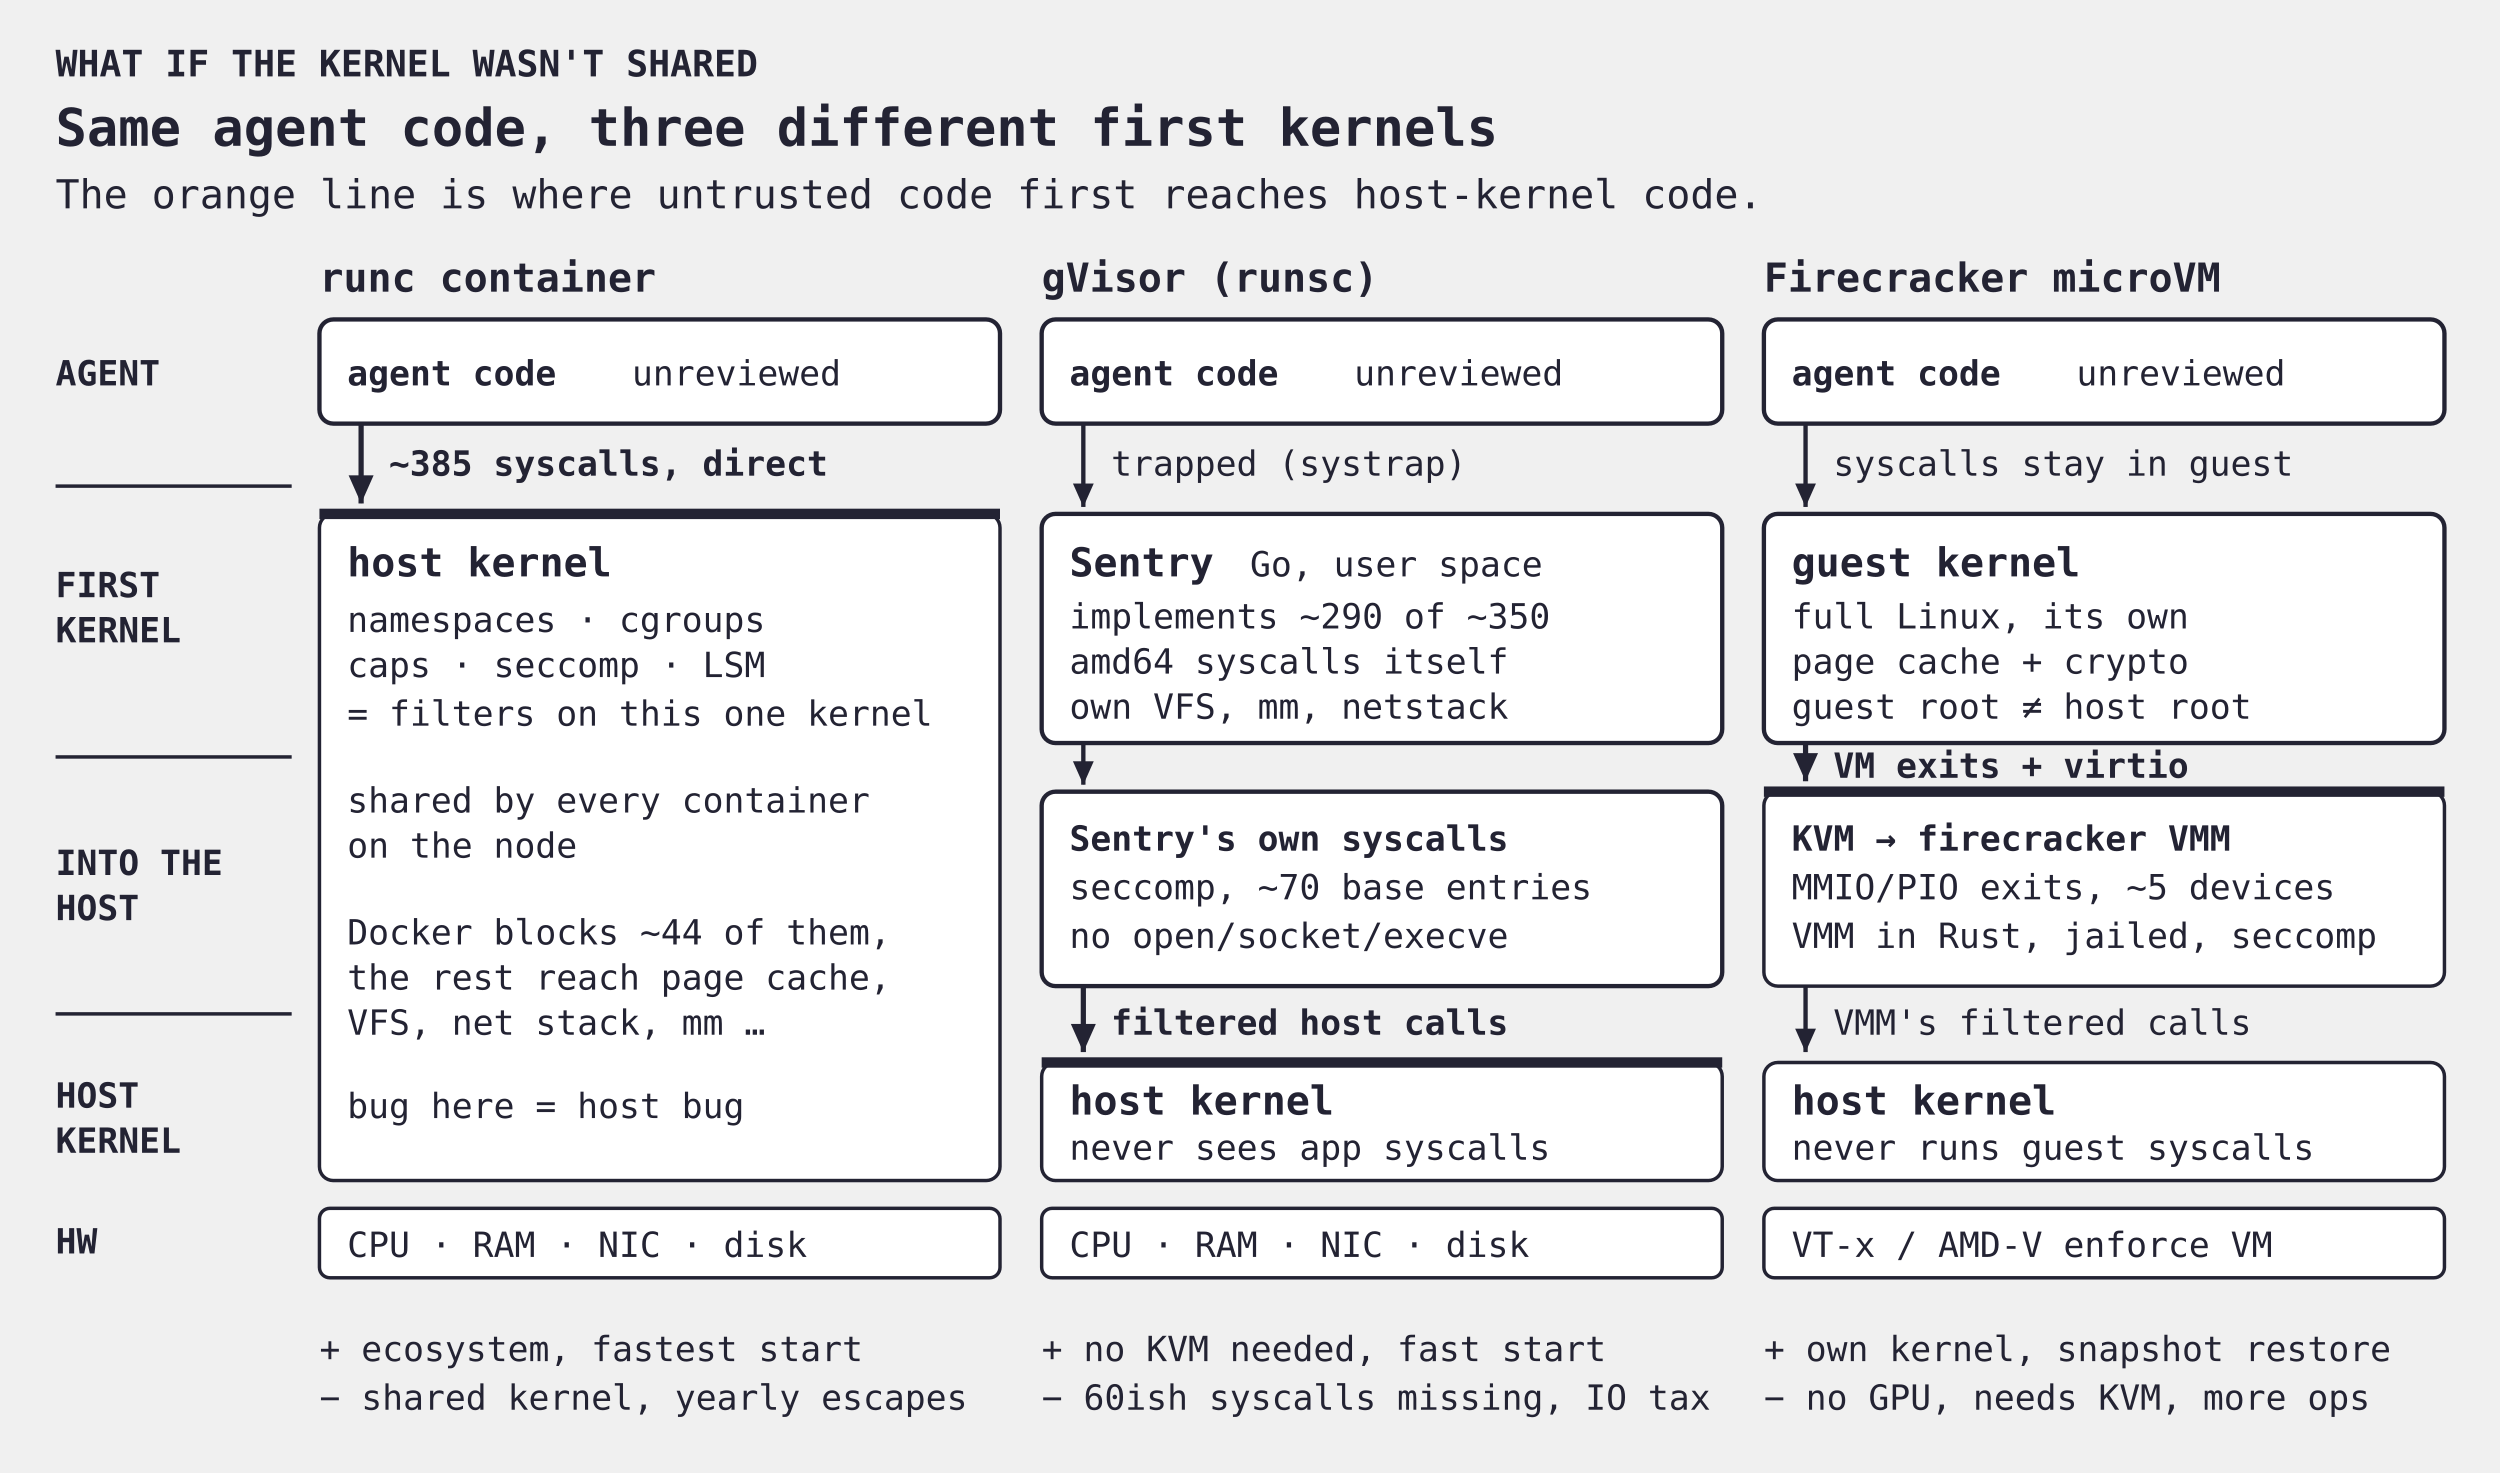
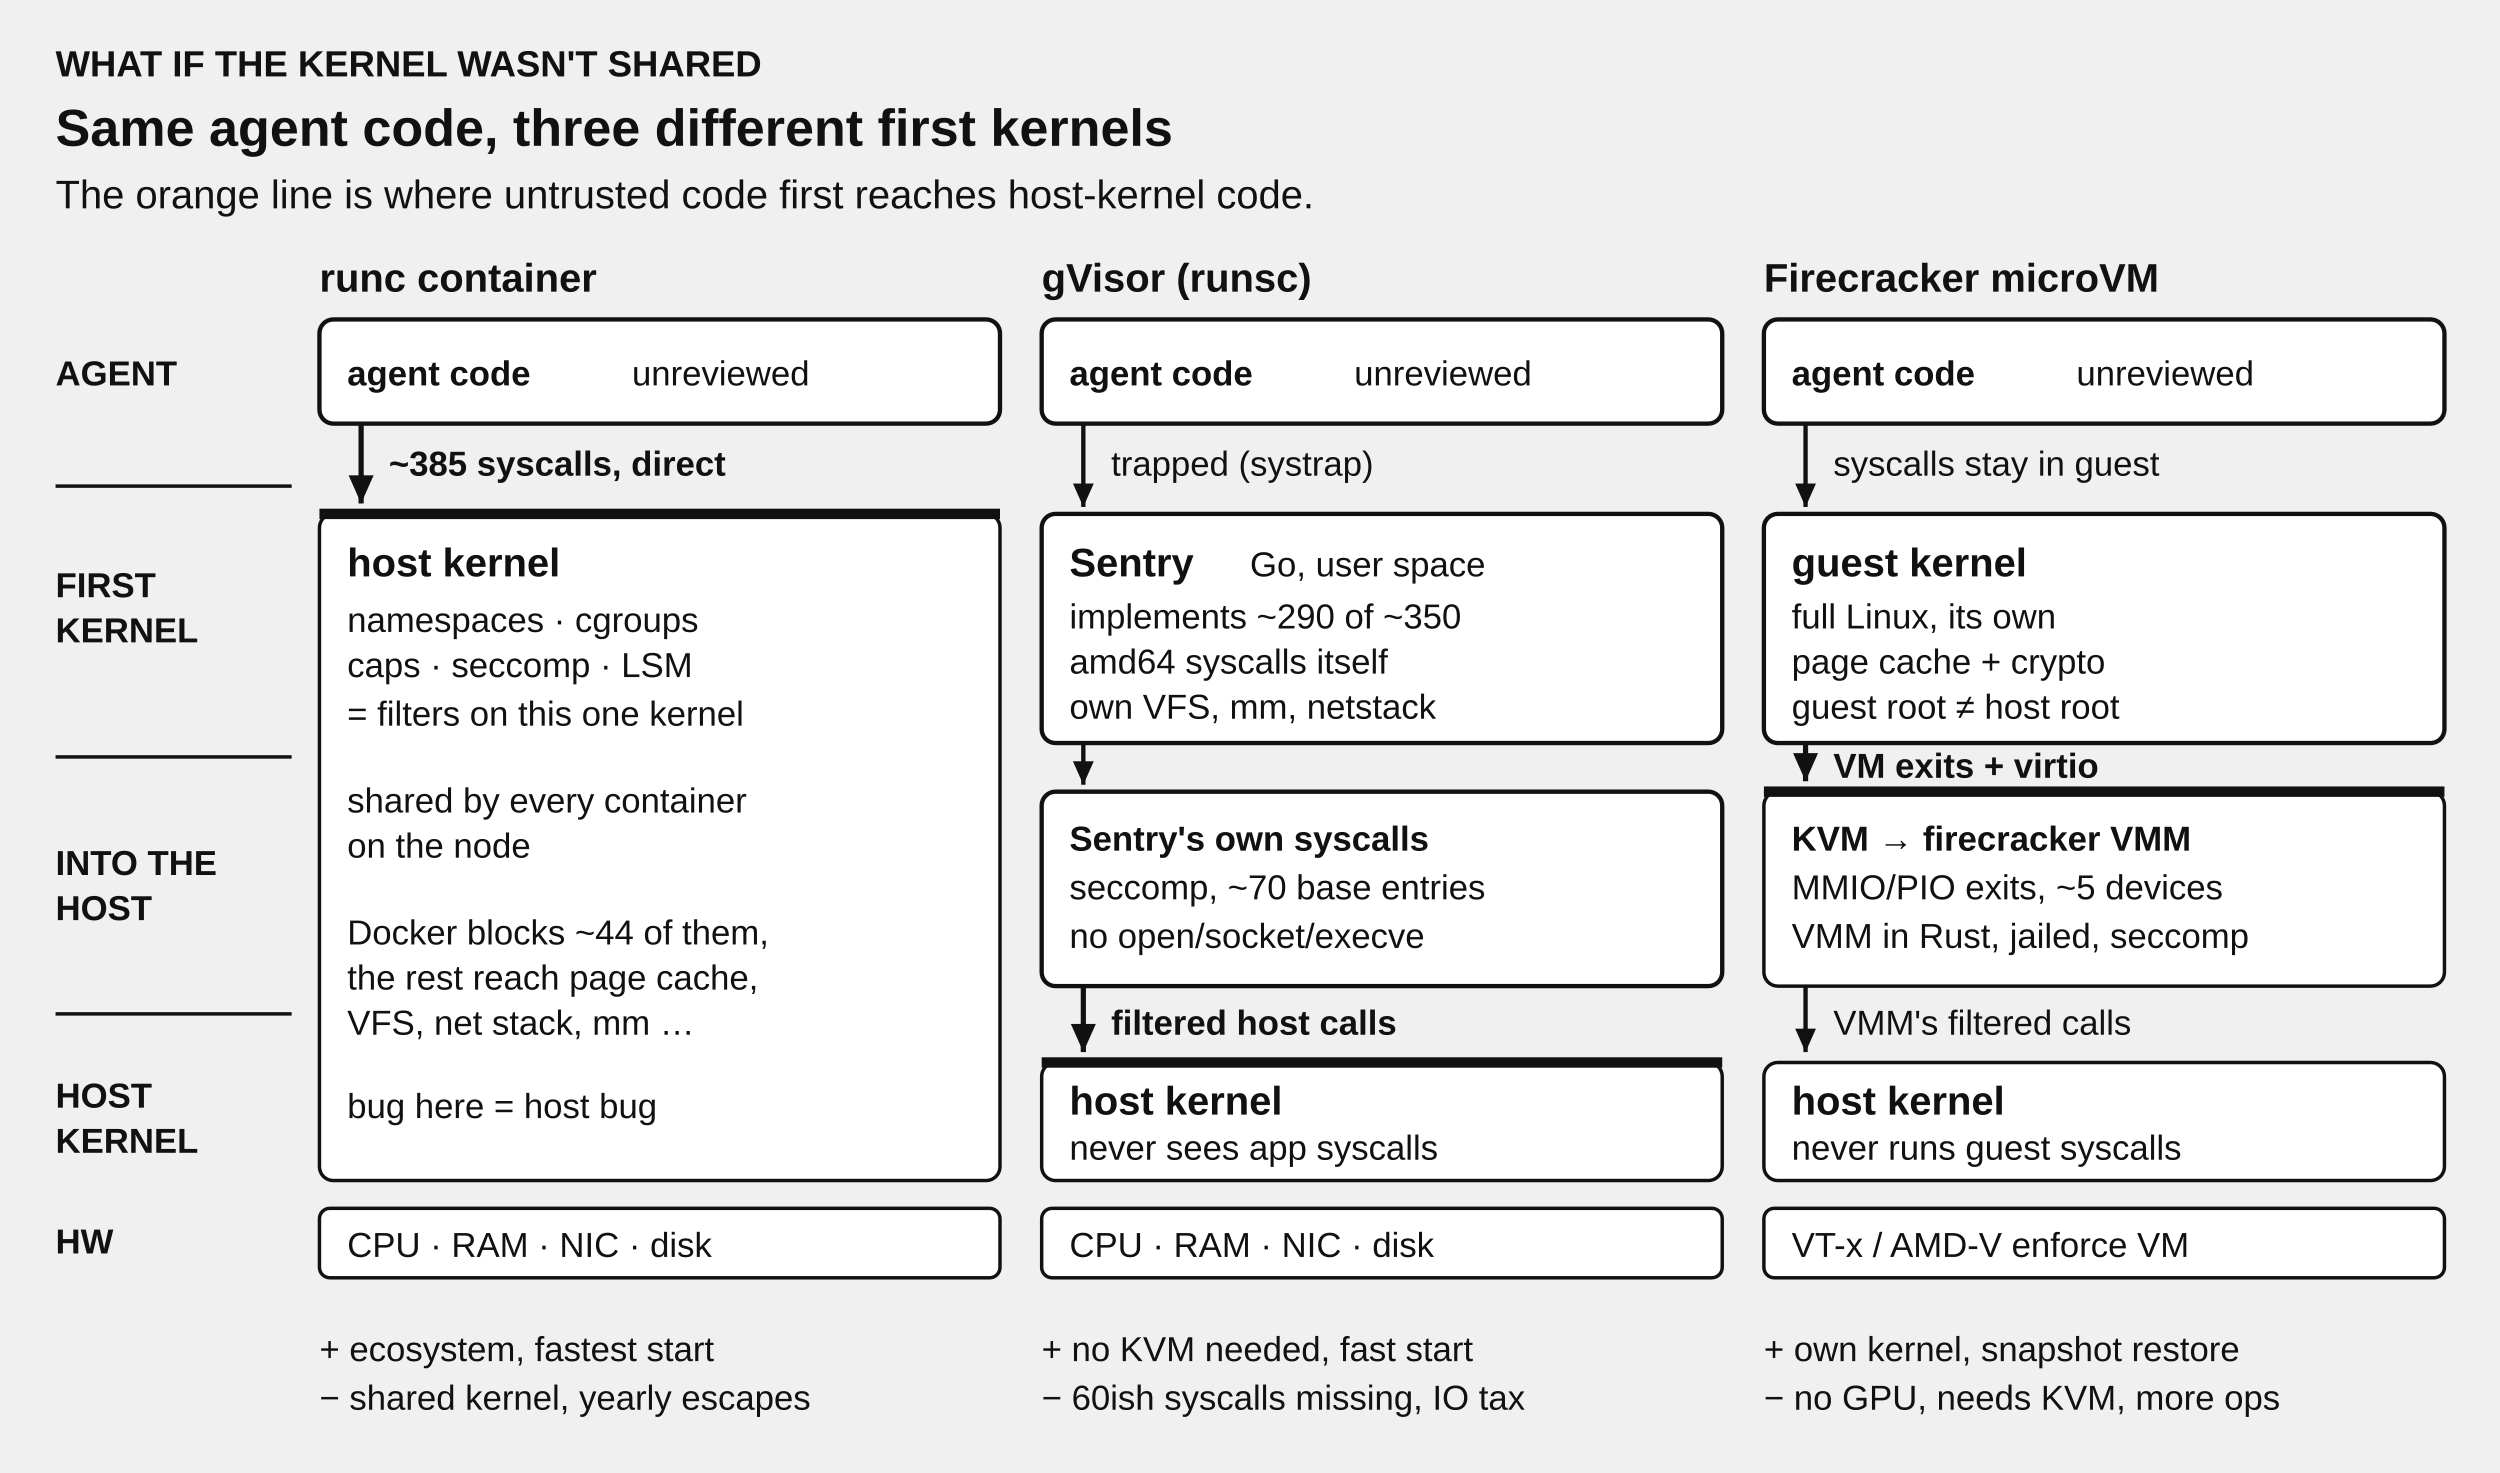
- <svg xmlns="http://www.w3.org/2000/svg" viewBox="0 0 720 424" role="img" aria-labelledby="title desc" font-family="'Roboto Mono', ui-monospace, SFMono-Regular, Menlo, Consolas, 'DejaVu Sans Mono', monospace">
+ <svg xmlns="http://www.w3.org/2000/svg" viewBox="0 0 720 424" role="img" aria-labelledby="title desc" font-family="'Public Sans', 'Helvetica Neue', Arial, sans-serif">
  <defs>
    <marker id="a" viewBox="0 0 10 10" refX="9" refY="5" markerWidth="6" markerHeight="6" orient="auto-start-reverse">
-       <path d="M0,1 L9,5 L0,9 z" fill="#232333" />
+       <path d="M0,1 L9,5 L0,9 z" fill="#111111" />
    </marker>
    <marker id="ao" viewBox="0 0 10 10" refX="9" refY="5" markerWidth="6" markerHeight="6" orient="auto-start-reverse">
-       <path d="M0,1 L9,5 L0,9 z" fill="#232333" />
+       <path d="M0,1 L9,5 L0,9 z" fill="#111111" />
    </marker>
  </defs>
  <style>
-     text { fill: #232333; font-size: 10.5px; }
-     .k { font-size: 10.5px; font-weight: 600; fill: #232333; }
+     text { fill: #111111; font-size: 10.5px; }
+     .k { font-size: 10.5px; font-weight: 600; fill: #111111; }
    .t { font-size: 15px; font-weight: 700; }
-     .c { font-size: 11.5px; fill: #232333; }
-     .lane, .lane text { font-size: 10px; font-weight: 600; fill: #232333; }
-     .m { fill: #232333; font-size: 10px; }
+     .c { font-size: 11.5px; fill: #111111; }
+     .lane, .lane text { font-size: 10px; font-weight: 600; fill: #111111; }
+     .m { fill: #111111; font-size: 10px; }
    .s { font-size: 10px; }
    .h { font-size: 11.5px; font-weight: 700; }
-     .red { fill: #232333; font-size: 10px; }
-     .acc { fill: #232333; font-size: 10px; font-weight: 600; }
-     .app { fill: #ffffff; stroke: #232333; stroke-width: 1.25; }
-     .host { fill: #ffffff; stroke: #232333; stroke-width: 1; }
-     .sentry { fill: #ffffff; stroke: #232333; stroke-width: 1.25; }
-     .guest { fill: #ffffff; stroke: #232333; stroke-width: 1.25; }
-     .proc { fill: #ffffff; stroke: #232333; stroke-width: 1.25; }
-     .hw { fill: #ffffff; stroke: #232333; stroke-width: 1; }
-     .ln { stroke: #232333; stroke-width: 1.25; fill: none; }
-     .edge { stroke: #232333; stroke-width: 3; }
+     .red { fill: #111111; font-size: 10px; }
+     .acc { fill: #111111; font-size: 10px; font-weight: 600; }
+     .app { fill: #ffffff; stroke: #111111; stroke-width: 1.25; }
+     .host { fill: #ffffff; stroke: #111111; stroke-width: 1; }
+     .sentry { fill: #ffffff; stroke: #111111; stroke-width: 1.25; }
+     .guest { fill: #ffffff; stroke: #111111; stroke-width: 1.25; }
+     .proc { fill: #ffffff; stroke: #111111; stroke-width: 1.25; }
+     .hw { fill: #ffffff; stroke: #111111; stroke-width: 1; }
+     .ln { stroke: #111111; stroke-width: 1.25; fill: none; }
+     .edge { stroke: #111111; stroke-width: 3; }
  </style>
  <text class="k" x="16" y="22">WHAT IF THE KERNEL WASN'T SHARED</text>
  <text class="t" x="16" y="42">Same agent code, three different first kernels</text>
  <text class="c" x="16" y="60">The orange line is where untrusted code first reaches host-kernel code.</text>
  <text class="h" x="92" y="84">runc container</text>
  <text class="h" x="300" y="84">gVisor (runsc)</text>
  <text class="h" x="508" y="84">Firecracker microVM</text>
  <g class="lane">
    <text x="16" y="111">AGENT</text>
    <text x="16" y="172">FIRST</text>
    <text x="16" y="185">KERNEL</text>
    <text x="16" y="252">INTO THE</text>
    <text x="16" y="265">HOST</text>
    <text x="16" y="319">HOST</text>
    <text x="16" y="332">KERNEL</text>
    <text x="16" y="361">HW</text>
  </g>
-   <g stroke="#232333" stroke-width="1">
+   <g stroke="#111111" stroke-width="1">
    <line x1="16" y1="140" x2="84" y2="140" />
    <line x1="16" y1="218" x2="84" y2="218" />
    <line x1="16" y1="292" x2="84" y2="292" />
  </g>
  <rect class="app" x="92" y="92" width="196" height="30" rx="4" />
  <text class="s" x="100" y="111">
    <tspan font-weight="700">agent code</tspan>
  </text>
  <text class="m" x="182" y="111">unreviewed</text>
  <rect class="app" x="300" y="92" width="196" height="30" rx="4" />
  <text class="s" x="308" y="111">
    <tspan font-weight="700">agent code</tspan>
  </text>
  <text class="m" x="390" y="111">unreviewed</text>
  <rect class="app" x="508" y="92" width="196" height="30" rx="4" />
  <text class="s" x="516" y="111">
    <tspan font-weight="700">agent code</tspan>
  </text>
  <text class="m" x="598" y="111">unreviewed</text>
-   <line x1="104" y1="122" x2="104" y2="145" stroke="#232333" stroke-width="1.5" marker-end="url(#ao)" />
+   <line x1="104" y1="122" x2="104" y2="145" stroke="#111111" stroke-width="1.5" marker-end="url(#ao)" />
  <text class="acc" x="112" y="137">~385 syscalls, direct</text>
  <rect class="host" x="92" y="148" width="196" height="192" rx="4" />
  <line class="edge" x1="92" y1="148" x2="288" y2="148" />
  <text class="h" x="100" y="166">host kernel</text>
  <text class="s" x="100" y="182">namespaces · cgroups</text>
  <text class="s" x="100" y="195">caps · seccomp · LSM</text>
  <text class="m" x="100" y="209">= filters on this one kernel</text>
  <text class="red" x="100" y="234">shared by every container</text>
  <text class="red" x="100" y="247">on the node</text>
  <text class="m" x="100" y="272">Docker blocks ~44 of them,</text>
  <text class="m" x="100" y="285">the rest reach page cache,</text>
  <text class="m" x="100" y="298">VFS, net stack, mm …</text>
  <text class="m" x="100" y="322">bug here = host bug</text>
  <line class="ln" x1="312" y1="122" x2="312" y2="146" marker-end="url(#a)" />
  <text class="s" x="320" y="137">trapped (systrap)</text>
  <rect class="sentry" x="300" y="148" width="196" height="66" rx="4" />
  <text class="h" x="308" y="166">Sentry</text>
  <text class="m" x="360" y="166">Go, user space</text>
  <text class="s" x="308" y="181">implements ~290 of ~350</text>
  <text class="s" x="308" y="194">amd64 syscalls itself</text>
  <text class="m" x="308" y="207">own VFS, mm, netstack</text>
  <line class="ln" x1="312" y1="214" x2="312" y2="226" marker-end="url(#a)" />
  <rect class="proc" x="300" y="228" width="196" height="56" rx="4" />
  <text class="s" x="308" y="245" font-weight="700">Sentry's own syscalls</text>
  <text class="s" x="308" y="259">seccomp, ~70 base entries</text>
  <text class="m" x="308" y="273">no open/socket/execve</text>
-   <line x1="312" y1="284" x2="312" y2="303" stroke="#232333" stroke-width="1.5" marker-end="url(#ao)" />
+   <line x1="312" y1="284" x2="312" y2="303" stroke="#111111" stroke-width="1.5" marker-end="url(#ao)" />
  <text class="acc" x="320" y="298">filtered host calls</text>
  <rect class="host" x="300" y="306" width="196" height="34" rx="4" />
  <line class="edge" x1="300" y1="306" x2="496" y2="306" />
  <text class="h" x="308" y="321">host kernel</text>
  <text class="m" x="308" y="334">never sees app syscalls</text>
  <line class="ln" x1="520" y1="122" x2="520" y2="146" marker-end="url(#a)" />
  <text class="s" x="528" y="137">syscalls stay in guest</text>
  <rect class="guest" x="508" y="148" width="196" height="66" rx="4" />
  <text class="h" x="516" y="166">guest kernel</text>
  <text class="s" x="516" y="181">full Linux, its own</text>
  <text class="s" x="516" y="194">page cache + crypto</text>
  <text class="m" x="516" y="207">guest root ≠ host root</text>
-   <line x1="520" y1="214" x2="520" y2="225" stroke="#232333" stroke-width="1.5" marker-end="url(#ao)" />
+   <line x1="520" y1="214" x2="520" y2="225" stroke="#111111" stroke-width="1.5" marker-end="url(#ao)" />
  <text class="acc" x="528" y="224">VM exits + virtio</text>
  <rect class="host" x="508" y="228" width="196" height="56" rx="4" />
  <line class="edge" x1="508" y1="228" x2="704" y2="228" />
  <text class="s" x="516" y="245" font-weight="700">KVM → firecracker VMM</text>
  <text class="s" x="516" y="259">MMIO/PIO exits, ~5 devices</text>
  <text class="m" x="516" y="273">VMM in Rust, jailed, seccomp</text>
  <line class="ln" x1="520" y1="284" x2="520" y2="303" marker-end="url(#a)" />
  <text class="s" x="528" y="298">VMM's filtered calls</text>
  <rect class="host" x="508" y="306" width="196" height="34" rx="4" />
  <text class="h" x="516" y="321">host kernel</text>
  <text class="m" x="516" y="334">never runs guest syscalls</text>
  <rect class="hw" x="92" y="348" width="196" height="20" rx="3" />
  <text class="m" x="100" y="362">CPU · RAM · NIC · disk</text>
  <rect class="hw" x="300" y="348" width="196" height="20" rx="3" />
  <text class="m" x="308" y="362">CPU · RAM · NIC · disk</text>
  <rect class="hw" x="508" y="348" width="196" height="20" rx="3" />
  <text class="m" x="516" y="362">VT-x / AMD-V enforce VM</text>
  <text class="s" x="92" y="392">+ ecosystem, fastest start</text>
  <text class="red" x="92" y="406">− shared kernel, yearly escapes</text>
  <text class="s" x="300" y="392">+ no KVM needed, fast start</text>
  <text class="red" x="300" y="406">− 60ish syscalls missing, IO tax</text>
  <text class="s" x="508" y="392">+ own kernel, snapshot restore</text>
  <text class="red" x="508" y="406">− no GPU, needs KVM, more ops</text>
</svg>
